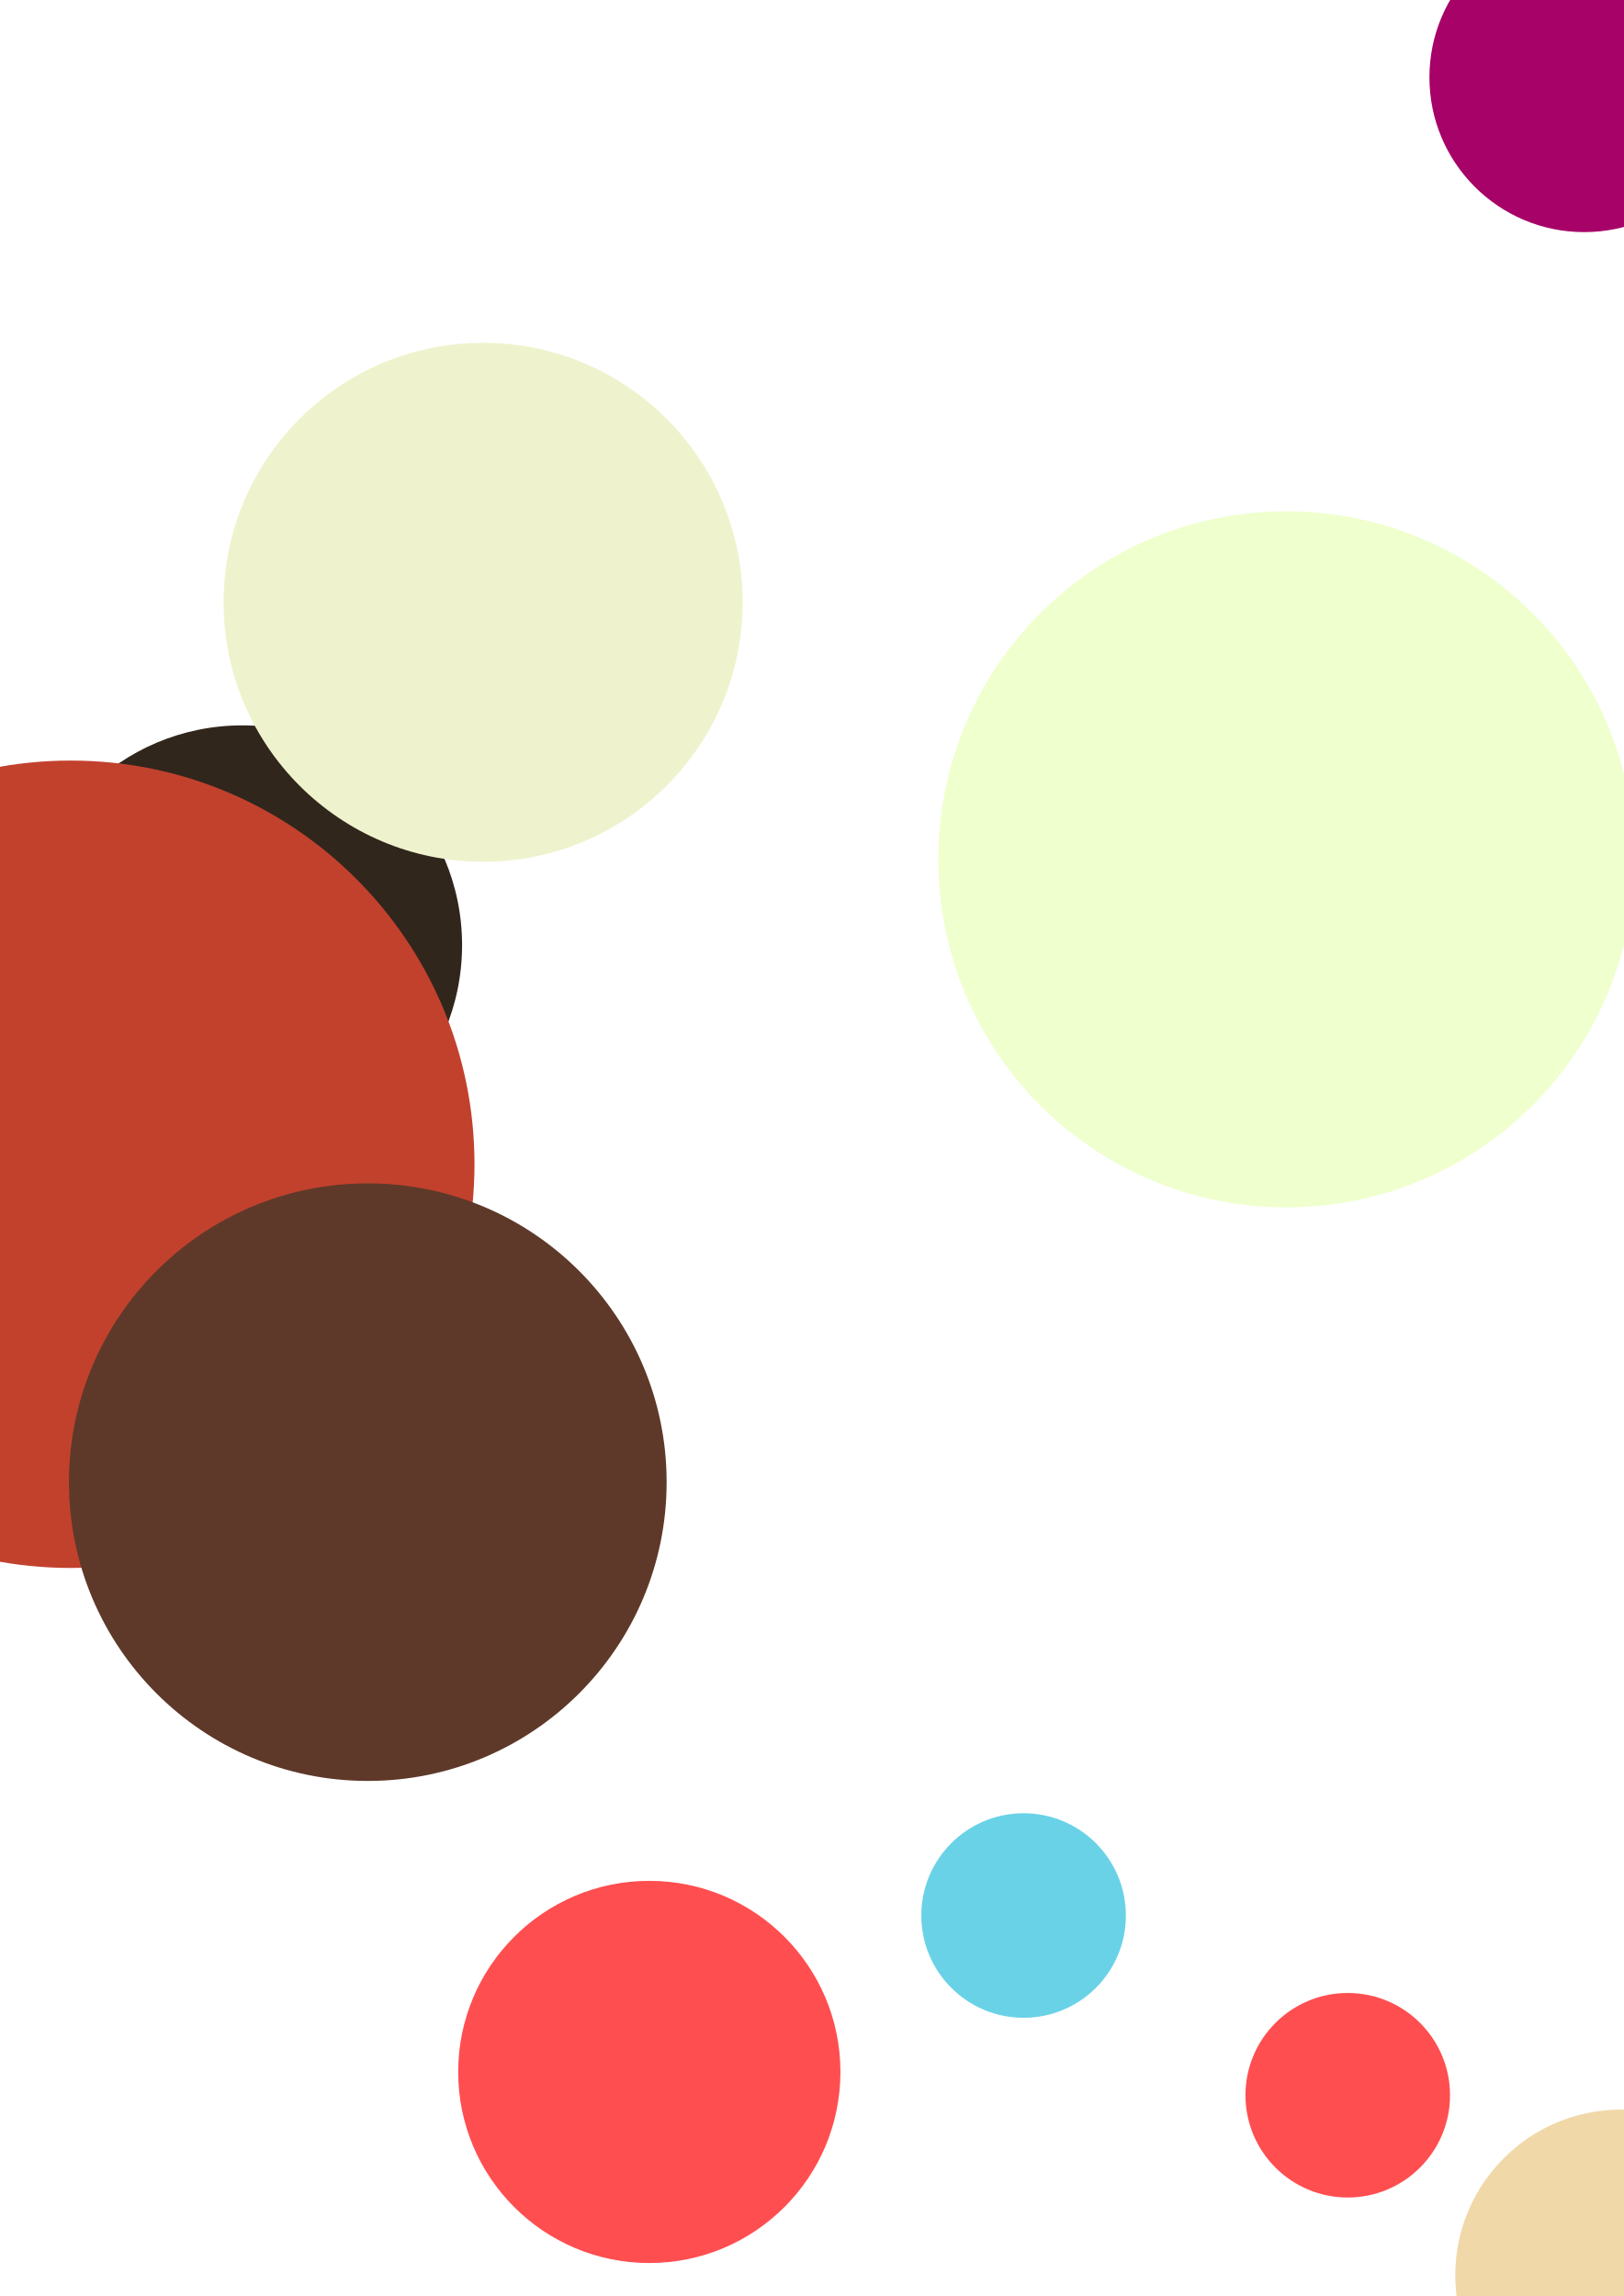
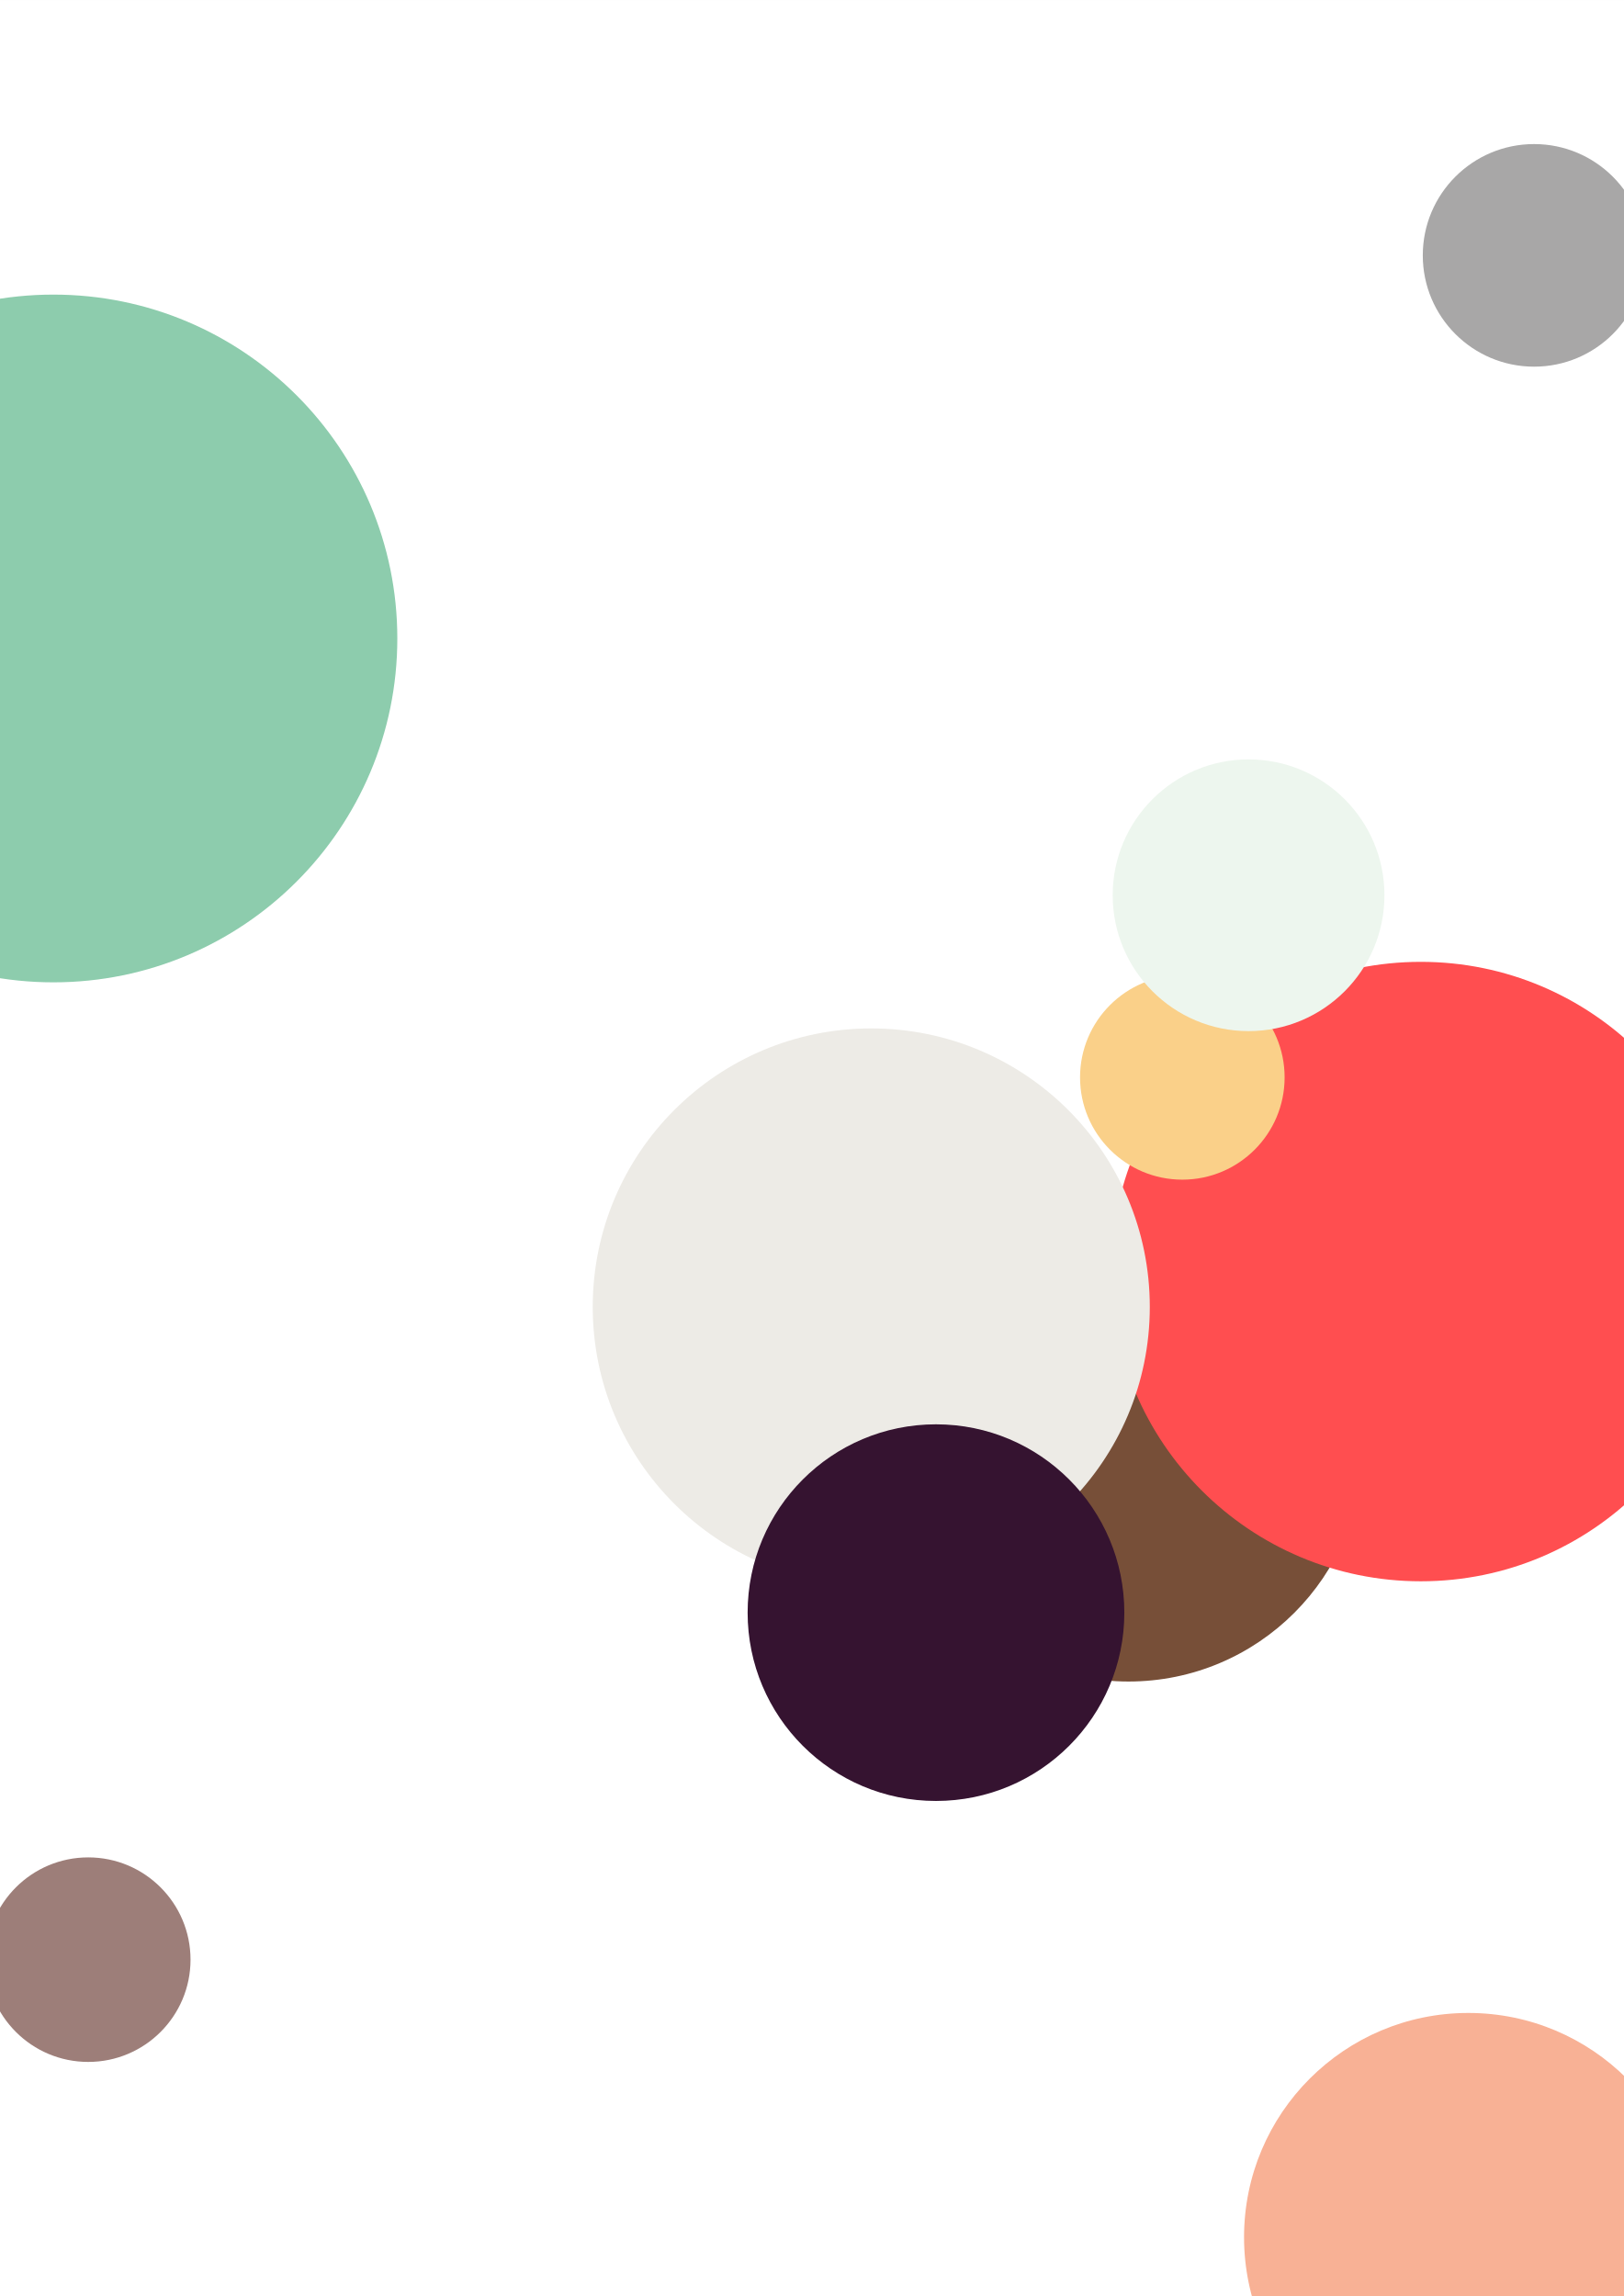
- <svg xmlns="http://www.w3.org/2000/svg" width="794mm" height="1123mm" viewBox="0 0 793.701 1122.52" version="1.1" id="sketcher_wrapper_sketcher_svg_1695755105079">
+ <svg xmlns="http://www.w3.org/2000/svg" width="794mm" height="1123mm" viewBox="0 0 793.701 1122.52" version="1.1" id="sketcher_wrapper_sketcher_svg_1770724344010">
  <defs />
  <rect id="background-layer" data-count="2" fill="white" x="0" y="0" width="794" height="1123" />
-   <circle id="sketcher.draw.circle_3" data-count="4" fill="#ff4e50" fill-opacity="1" cx="317.413" cy="1012.999" r="93.426" />
-   <circle id="sketcher.draw.circle_5" data-count="6" fill="#f0d8a8" fill-opacity="1" cx="792.49" cy="1112.488" r="81.086" />
-   <circle id="sketcher.draw.circle_7" data-count="8" fill="#a70267" fill-opacity="1" cx="774.431" cy="37.799" r="75.66" />
-   <circle id="sketcher.draw.circle_9" data-count="10" fill="#efffcd" fill-opacity="1" cx="628.852" cy="420.128" r="170.144" />
-   <circle id="sketcher.draw.circle_11" data-count="12" fill="#69d2e7" fill-opacity="1" cx="500.381" cy="936.519" r="50" />
-   <circle id="sketcher.draw.circle_13" data-count="14" fill="#30261c" fill-opacity="1" cx="118.444" cy="462.071" r="107.442" />
-   <circle id="sketcher.draw.circle_15" data-count="16" fill="#eff3cd" fill-opacity="1" cx="236.17" cy="294.444" r="126.866" />
-   <circle id="sketcher.draw.circle_17" data-count="18" fill="#c2412d" fill-opacity="1" cx="34.573" cy="569.211" r="197.379" />
-   <circle id="sketcher.draw.circle_19" data-count="20" fill="#ff4e50" fill-opacity="1" cx="658.84" cy="1024.394" r="50" />
-   <circle id="sketcher.draw.circle_21" data-count="22" fill="#5e3929" fill-opacity="1" cx="179.794" cy="724.637" r="146.085" />
+   <circle id="sketcher.draw.circle_3" data-count="4" fill="#8dccad" fill-opacity="1" cx="26.101" cy="312.137" r="168.126" />
+   <circle id="sketcher.draw.circle_5" data-count="6" fill="#a8a7a7" fill-opacity="1" cx="749.939" cy="124.828" r="54.415" />
+   <circle id="sketcher.draw.circle_7" data-count="8" fill="#f8b195" fill-opacity="1" cx="717.793" cy="1093.802" r="109.643" />
+   <circle id="sketcher.draw.circle_9" data-count="10" fill="#774f38" fill-opacity="1" cx="551.645" cy="707.473" r="114.643" />
+   <circle id="sketcher.draw.circle_11" data-count="12" fill="#ff4e50" fill-opacity="1" cx="694.558" cy="621.675" r="151.432" />
+   <circle id="sketcher.draw.circle_13" data-count="14" fill="#edebe6" fill-opacity="1" cx="425.914" cy="638.953" r="136.157" />
+   <circle id="sketcher.draw.circle_15" data-count="16" fill="#351330" fill-opacity="1" cx="457.551" cy="788.437" r="92.077" />
+   <circle id="sketcher.draw.circle_17" data-count="18" fill="#9d7e79" fill-opacity="1" cx="43.135" cy="958.102" r="50" />
+   <circle id="sketcher.draw.circle_19" data-count="20" fill="#fad089" fill-opacity="1" cx="577.978" cy="526.738" r="50" />
+   <circle id="sketcher.draw.circle_21" data-count="22" fill="#edf6ee" fill-opacity="1" cx="610.359" cy="437.688" r="66.422" />
</svg>
